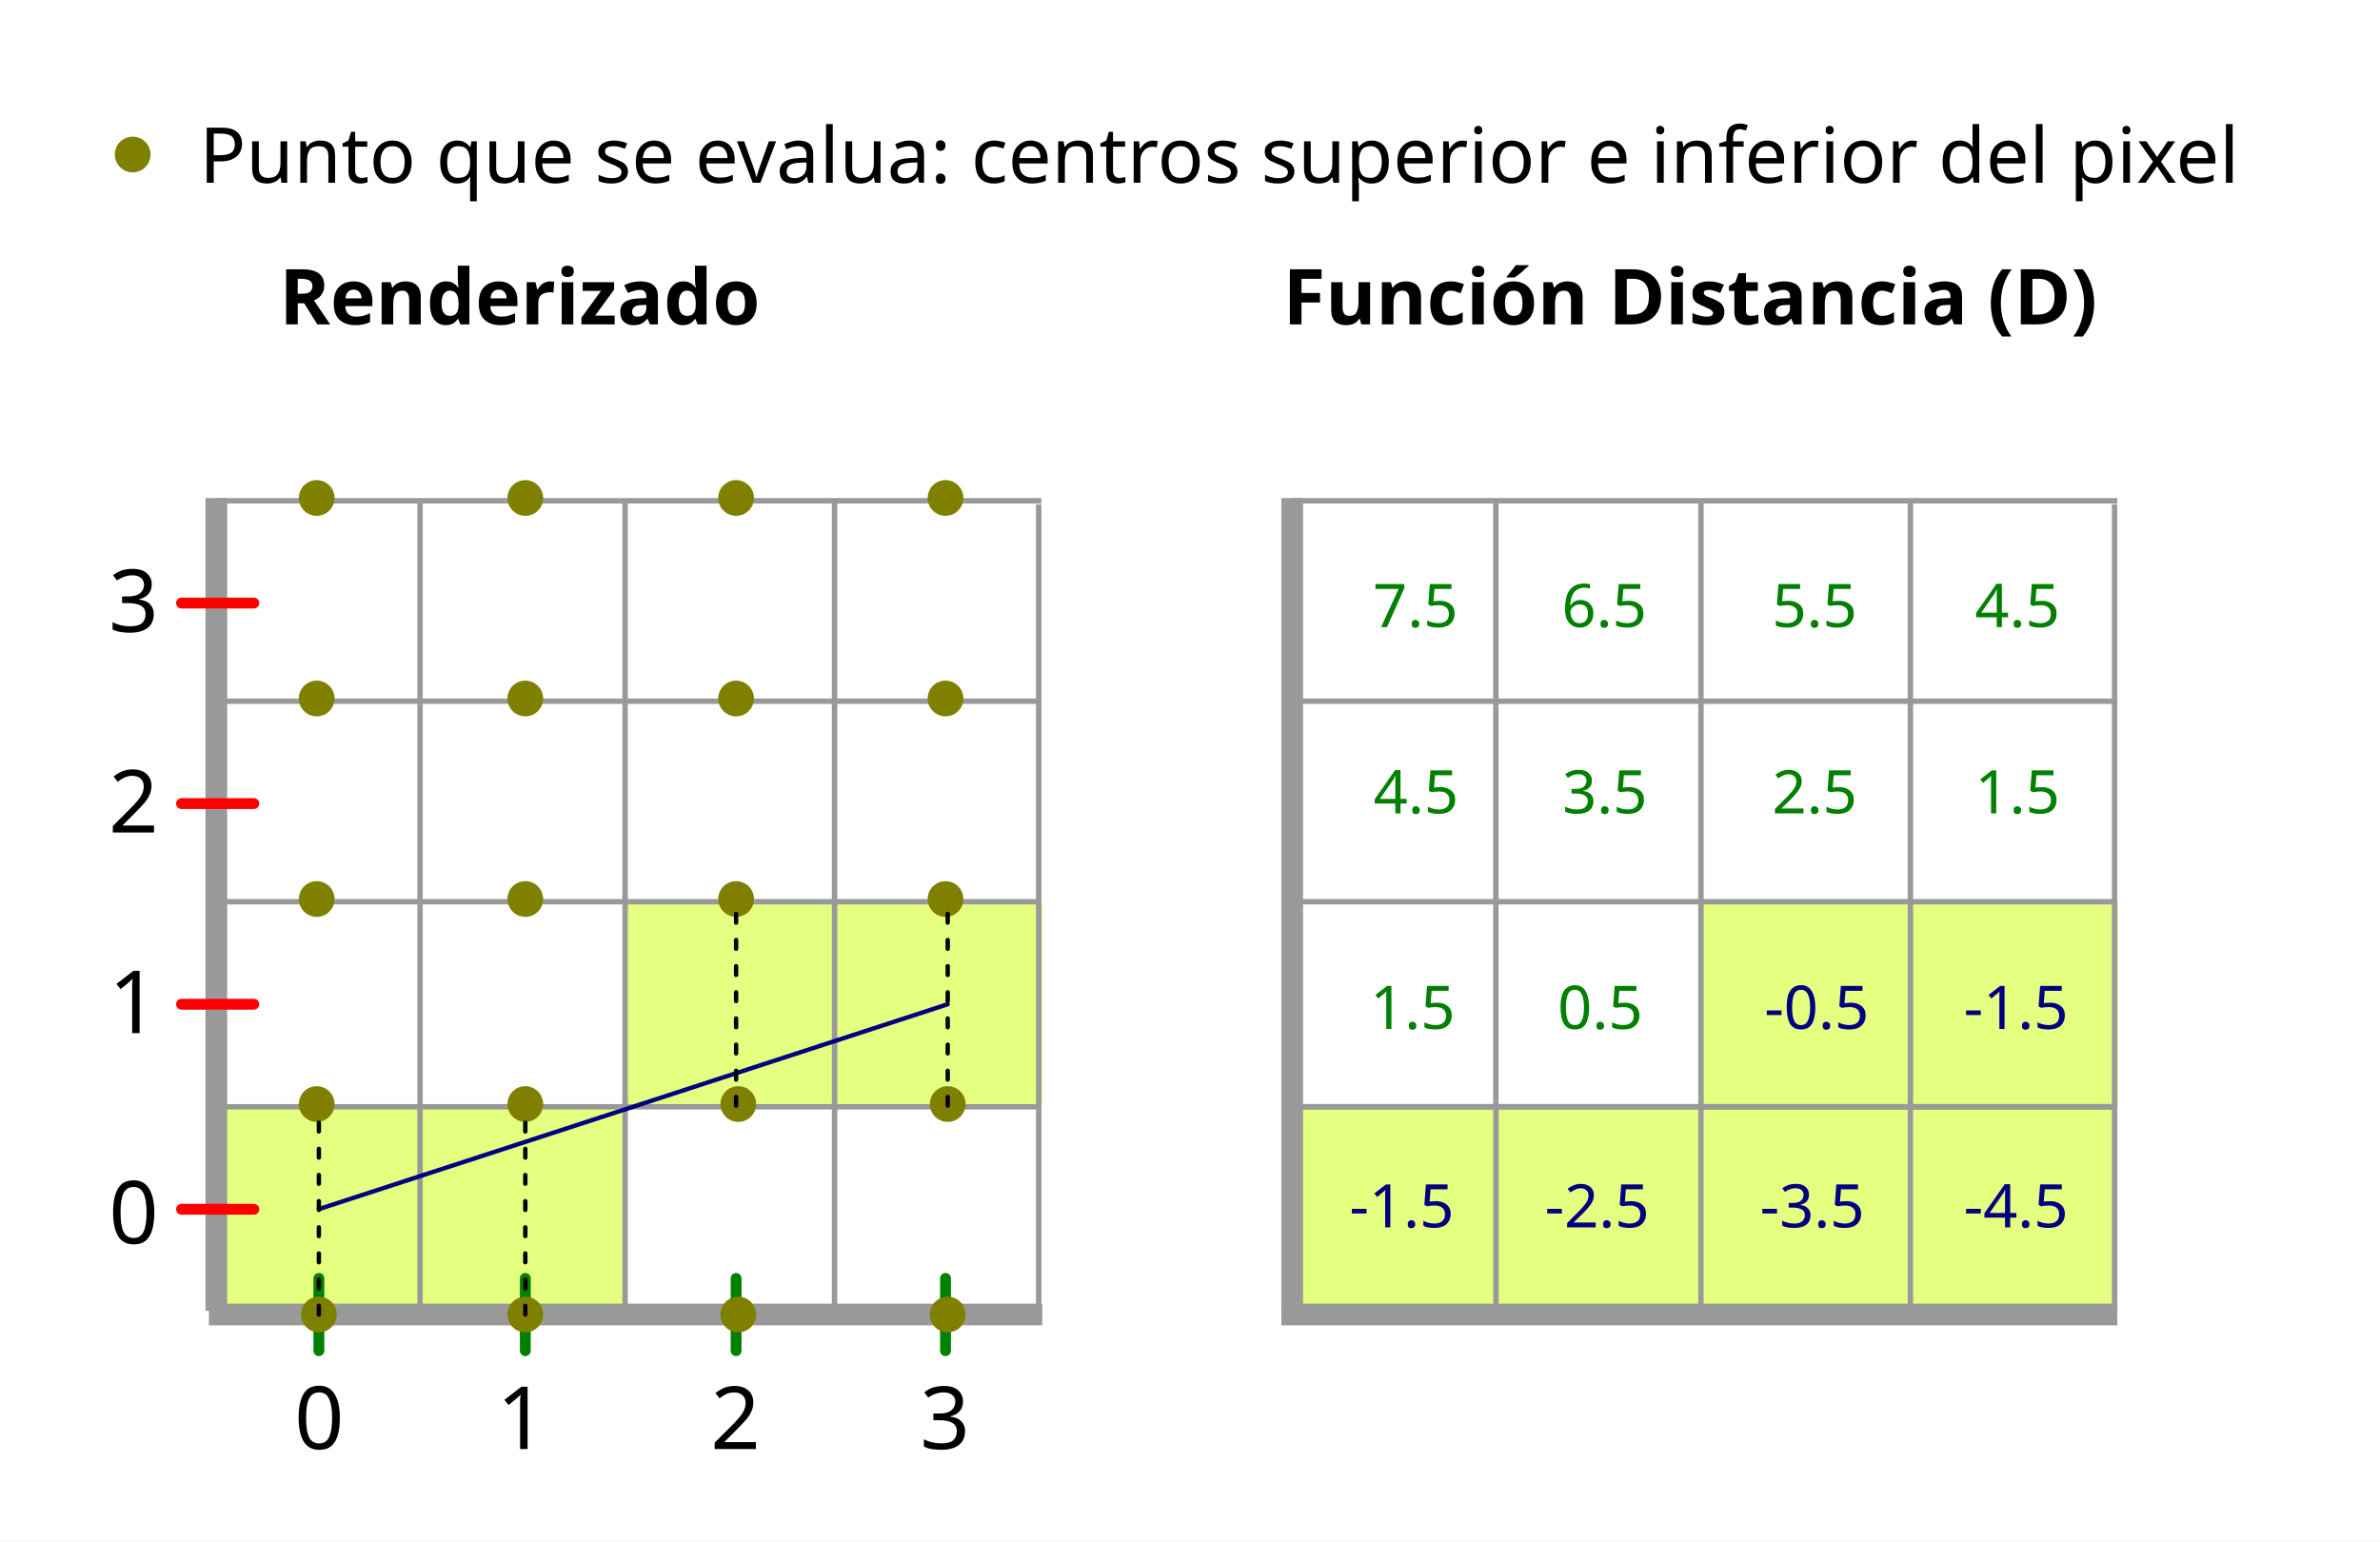
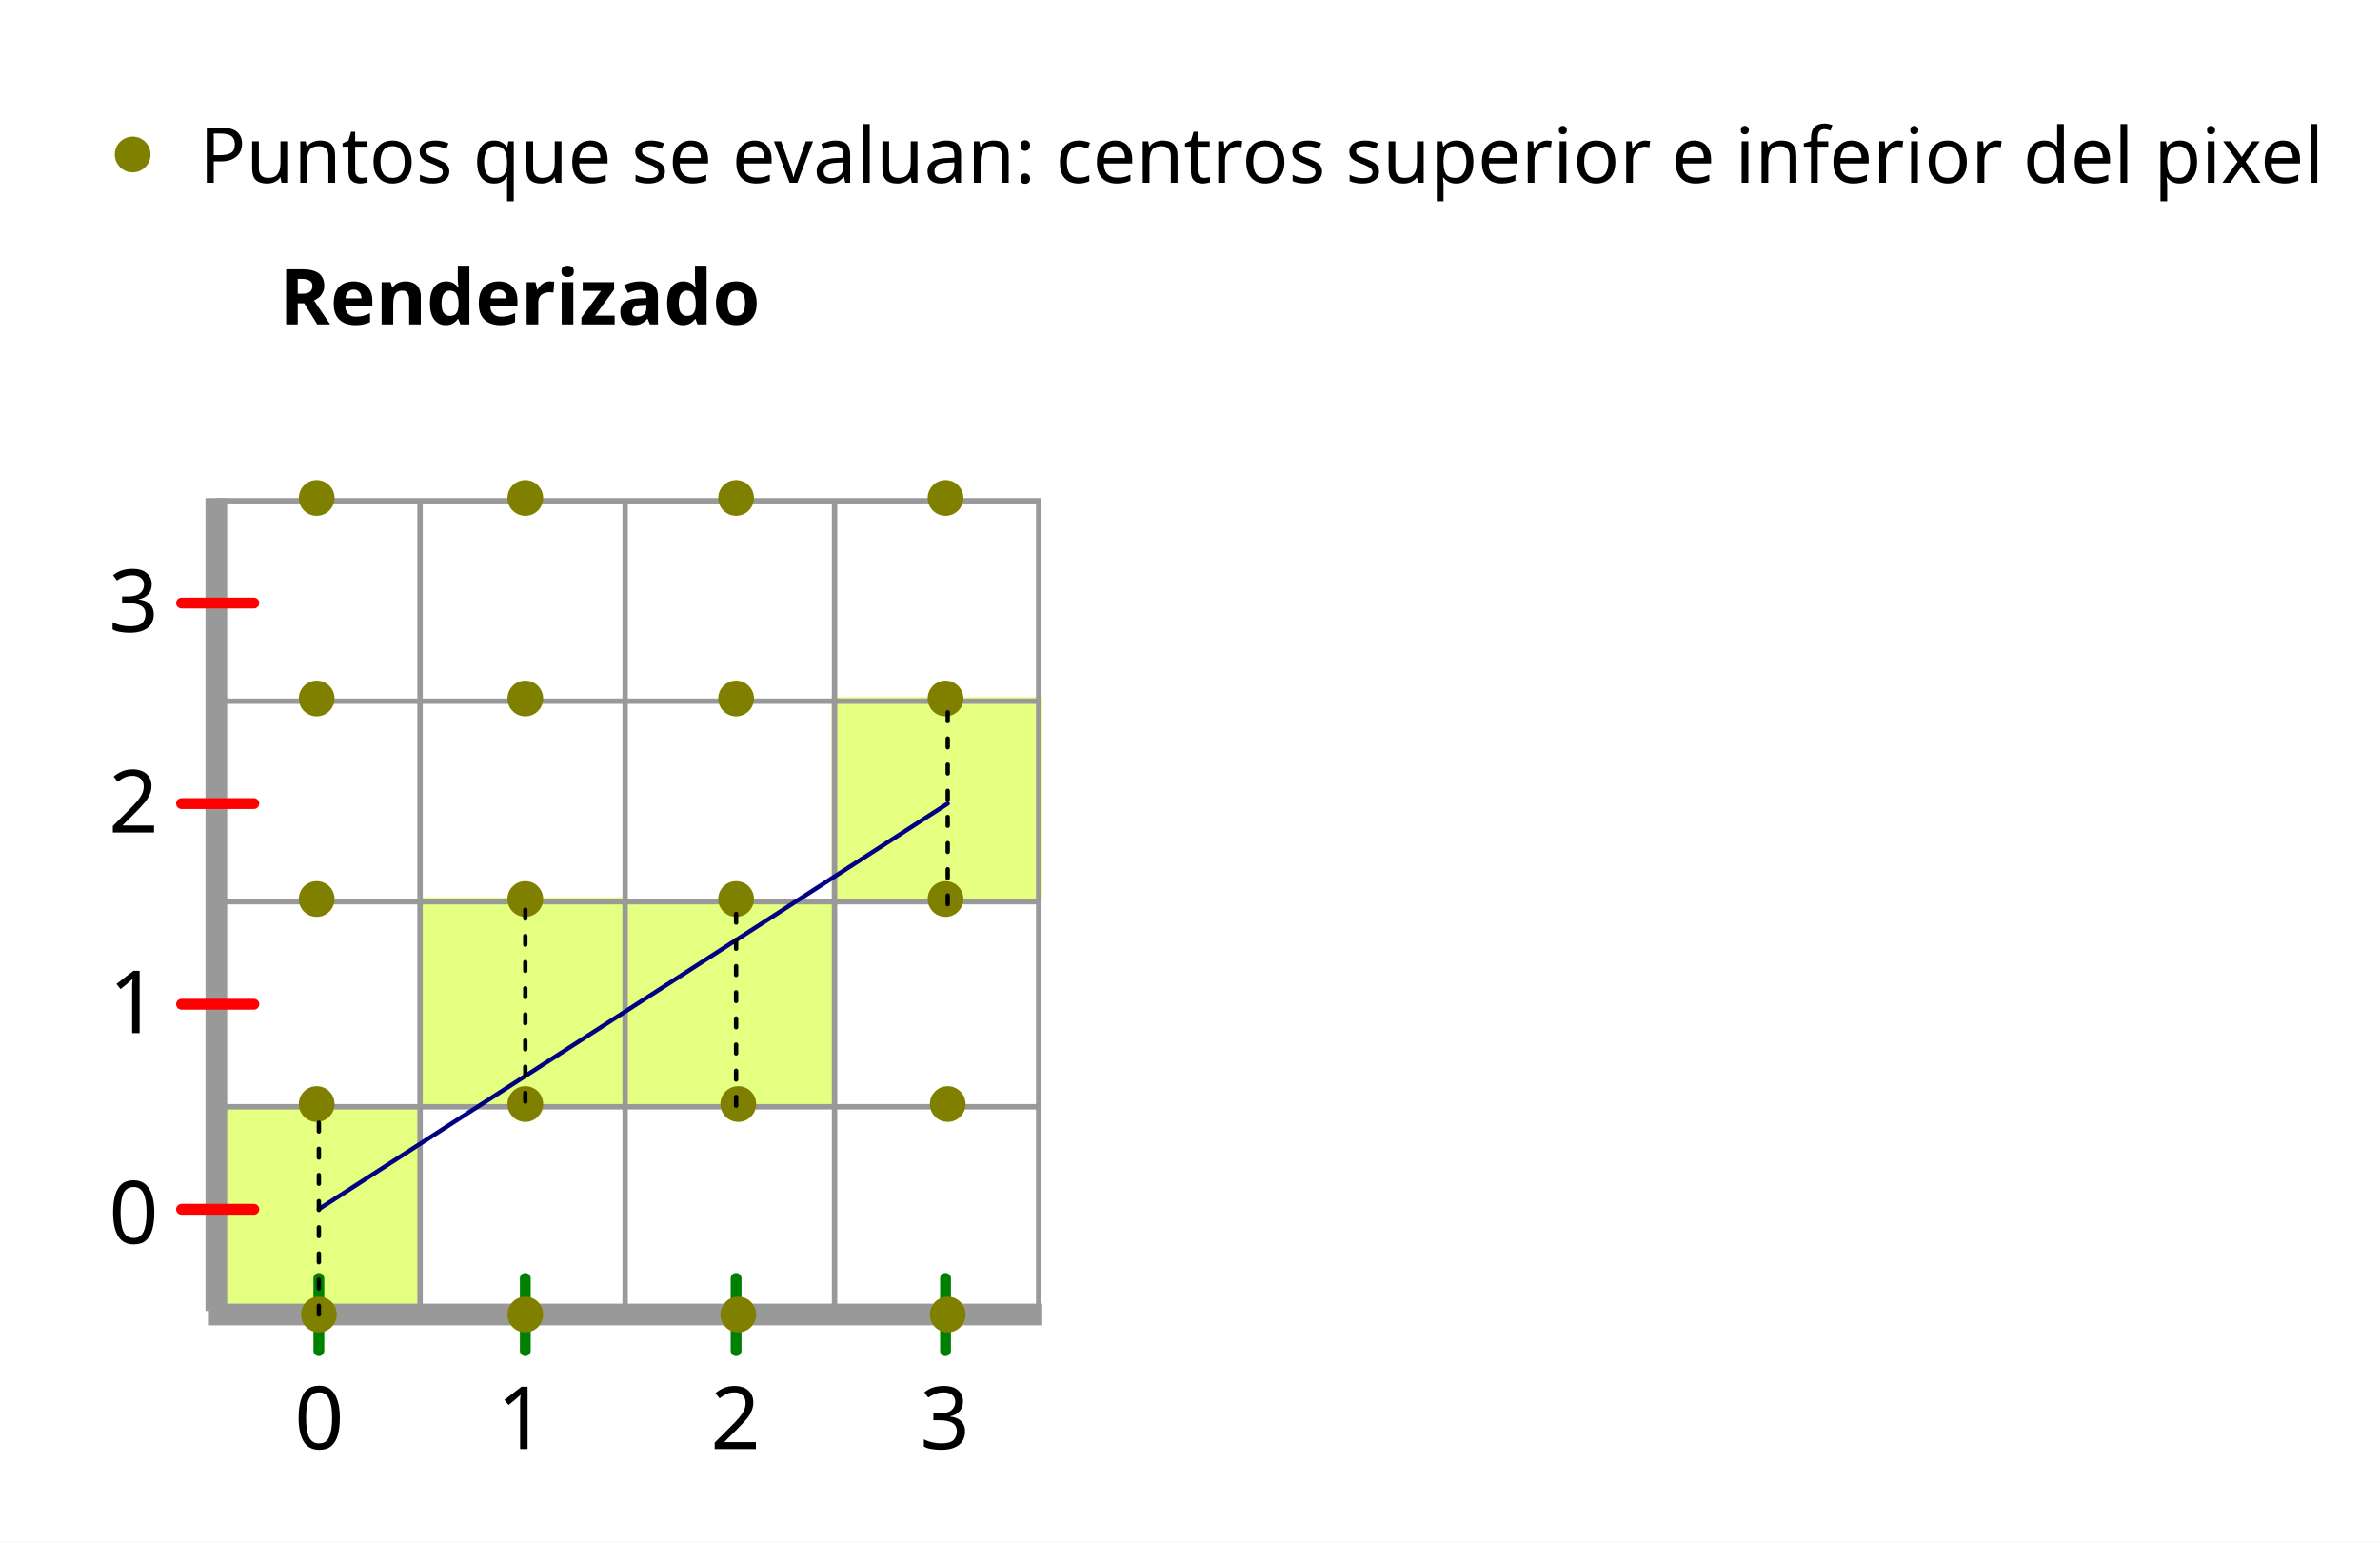
<svg xmlns="http://www.w3.org/2000/svg" width="144.4mm" height="93.541mm" viewBox="0 0 144.4 93.541" version="1.1" id="svg1" xml:space="preserve">
  <defs id="defs1" />
  <g id="layer3" transform="translate(-9.482275,-5.913164)" style="display:inline">
    <rect style="opacity:1;fill:#ffffff;stroke:none;stroke-width:0.265;stroke-linecap:round;stroke-dasharray:0.265, 0.529;stroke-dashoffset:0;stroke-opacity:1" id="rect46" width="144.4" height="93.541" x="9.482" y="5.913" />
  </g>
  <g id="layer1" style="display:inline" transform="translate(-9.482275,-5.913164)">
-     <rect style="opacity:1;fill:#e5ff80;stroke:none;stroke-width:0.658;stroke-linecap:round;stroke-dasharray:0.658, 1.317;stroke-dashoffset:0;stroke-opacity:1" id="rect121" width="12.789" height="12.278" x="112.676" y="60.631" />
    <rect style="opacity:1;fill:#e5ff80;stroke:none;stroke-width:0.658;stroke-linecap:round;stroke-dasharray:0.658, 1.317;stroke-dashoffset:0;stroke-opacity:1" id="rect120" width="12.789" height="12.278" x="47.401" y="60.631" />
-     <rect style="opacity:1;fill:#e5ff80;stroke:none;stroke-width:0.658;stroke-linecap:round;stroke-dasharray:0.658, 1.317;stroke-dashoffset:0;stroke-opacity:1" id="rect50" width="12.789" height="12.278" x="59.935" y="60.631" />
-     <rect style="opacity:1;fill:#e5ff80;stroke:none;stroke-width:0.658;stroke-linecap:round;stroke-dasharray:0.658, 1.317;stroke-dashoffset:0;stroke-opacity:1" id="rect56" width="12.442" height="12.707" x="35.05" y="73.074" />
+     <rect style="opacity:1;fill:#e5ff80;stroke:none;stroke-width:0.658;stroke-linecap:round;stroke-dasharray:0.658, 1.317;stroke-dashoffset:0;stroke-opacity:1" id="rect50" width="12.789" height="12.278" x="59.935" y="48.207" />
+     <rect style="opacity:1;fill:#e5ff80;stroke:none;stroke-width:0.658;stroke-linecap:round;stroke-dasharray:0.658, 1.317;stroke-dashoffset:0;stroke-opacity:1" id="rect56" width="12.442" height="12.707" x="35.05" y="60.367" />
    <text xml:space="preserve" style="font-style:normal;font-variant:normal;font-weight:normal;font-stretch:normal;font-size:5.292px;line-height:1;font-family:Ubuntu;-inkscape-font-specification:Ubuntu;writing-mode:lr-tb;direction:ltr;opacity:1;fill:#000000;stroke:none;stroke-width:0.651;stroke-linecap:round;stroke-dasharray:none;stroke-dashoffset:0;stroke-opacity:1" x="27.337" y="93.846" id="text94">
      <tspan id="tspan94" style="font-style:normal;font-variant:normal;font-weight:normal;font-stretch:normal;font-size:5.292px;font-family:Ubuntu;-inkscape-font-specification:Ubuntu;fill:#000000;stroke:none;stroke-width:0.651" x="27.337" y="93.846">0</tspan>
    </text>
    <text xml:space="preserve" style="font-style:normal;font-variant:normal;font-weight:normal;font-stretch:normal;font-size:5.292px;line-height:1;font-family:Ubuntu;-inkscape-font-specification:Ubuntu;writing-mode:lr-tb;direction:ltr;opacity:1;fill:#000000;stroke:none;stroke-width:0.651;stroke-linecap:round;stroke-dasharray:none;stroke-dashoffset:0;stroke-opacity:1" x="39.618" y="93.846" id="text95">
      <tspan id="tspan95" style="font-style:normal;font-variant:normal;font-weight:normal;font-stretch:normal;font-size:5.292px;font-family:Ubuntu;-inkscape-font-specification:Ubuntu;fill:#000000;stroke:none;stroke-width:0.651" x="39.618" y="93.846">1</tspan>
    </text>
    <rect style="opacity:1;fill:#e5ff80;stroke:none;stroke-width:0.658;stroke-linecap:round;stroke-dasharray:0.658, 1.317;stroke-dashoffset:0;stroke-opacity:1" id="rect165" width="12.442" height="12.707" x="22.608" y="73.074" />
    <path style="opacity:1;fill:#ffff00;stroke:#999999;stroke-width:0.329;stroke-linecap:square;stroke-dasharray:none" d="M 34.968,85.387 V 36.63" id="path166" />
    <path style="opacity:1;fill:#ffff00;stroke:#999999;stroke-width:0.329;stroke-linecap:square;stroke-dasharray:none" d="M 47.41,85.401 V 36.632" id="path167" />
    <path style="opacity:1;fill:#ffff00;stroke:#999999;stroke-width:0.329;stroke-linecap:square;stroke-dasharray:none" d="M 22.793,73.074 H 72.505" id="path175" />
    <path style="opacity:1;fill:#ffff00;stroke:#999999;stroke-width:0.329;stroke-linecap:square;stroke-dasharray:none" d="M 22.74,60.631 H 72.504" id="path176" />
    <path style="opacity:1;fill:#ffff00;stroke:#999999;stroke-width:1.317;stroke-linecap:square;stroke-dasharray:none" d="M 22.608,84.805 V 36.797" id="path182" />
    <path style="opacity:1;fill:#ffffff;stroke:#ff0000;stroke-width:0.658;stroke-linecap:round;stroke-dasharray:none;stroke-dashoffset:0;stroke-opacity:1" d="m 20.496,66.852 h 4.388" id="path184" />
    <path style="opacity:1;fill:#ffff00;stroke:#999999;stroke-width:1.317;stroke-linecap:square;stroke-dasharray:none" d="m 22.815,85.68 h 49.245" id="path183" />
    <path style="opacity:1;fill:#ffffff;stroke:#008000;stroke-width:0.658;stroke-linecap:round;stroke-dasharray:none;stroke-dashoffset:0;stroke-opacity:1" d="m 41.354,87.875 v -4.388" id="path191" />
    <text xml:space="preserve" style="font-style:normal;font-variant:normal;font-weight:normal;font-stretch:normal;font-size:5.292px;line-height:1;font-family:Ubuntu;-inkscape-font-specification:Ubuntu;writing-mode:lr-tb;direction:ltr;opacity:1;fill:#000000;stroke:none;stroke-width:0.651;stroke-linecap:round;stroke-dasharray:none;stroke-dashoffset:0;stroke-opacity:1" x="16.08" y="81.379" id="text1">
      <tspan id="tspan1" style="font-style:normal;font-variant:normal;font-weight:normal;font-stretch:normal;font-size:5.292px;font-family:Ubuntu;-inkscape-font-specification:Ubuntu;fill:#000000;stroke:none;stroke-width:0.651" x="16.08" y="81.379">0</tspan>
    </text>
    <text xml:space="preserve" style="font-style:normal;font-variant:normal;font-weight:normal;font-stretch:normal;font-size:5.292px;line-height:1;font-family:Ubuntu;-inkscape-font-specification:Ubuntu;writing-mode:lr-tb;direction:ltr;opacity:1;fill:#000000;stroke:none;stroke-width:0.651;stroke-linecap:round;stroke-dasharray:none;stroke-dashoffset:0;stroke-opacity:1" x="16.08" y="68.608" id="text2">
      <tspan id="tspan2" style="font-style:normal;font-variant:normal;font-weight:normal;font-stretch:normal;font-size:5.292px;font-family:Ubuntu;-inkscape-font-specification:Ubuntu;fill:#000000;stroke:none;stroke-width:0.651" x="16.08" y="68.608">1</tspan>
    </text>
    <path style="opacity:1;fill:#ffffff;stroke:#008000;stroke-width:0.658;stroke-linecap:round;stroke-dasharray:none;stroke-dashoffset:0;stroke-opacity:1" d="m 28.829,87.875 v -4.388" id="path8" />
    <path style="opacity:1;fill:#ffffff;stroke:#ff0000;stroke-width:0.658;stroke-linecap:round;stroke-dasharray:none;stroke-dashoffset:0;stroke-opacity:1" d="m 20.496,79.295 h 4.388" id="path9" />
    <circle style="fill:#808000;stroke:none;stroke-width:0.265;stroke-linecap:round;stroke-dasharray:none" id="path41" cx="17.532" cy="15.289" r="1.084" />
    <text xml:space="preserve" style="font-style:normal;font-variant:normal;font-weight:normal;font-stretch:normal;font-size:4.68px;line-height:1;font-family:Ubuntu;-inkscape-font-specification:Ubuntu;text-align:start;writing-mode:lr-tb;direction:ltr;text-anchor:start;opacity:1;fill:#000000;stroke:none;stroke-width:0.651;stroke-linecap:round;stroke-dasharray:none;stroke-dashoffset:0;stroke-opacity:1" x="69.523" y="9.071" id="text46">
      <tspan style="font-style:normal;font-variant:normal;font-weight:normal;font-stretch:normal;font-family:Ubuntu;-inkscape-font-specification:Ubuntu;fill:#000000;stroke:none;stroke-width:0.651" x="69.523" y="9.071" id="tspan46" />
    </text>
    <text xml:space="preserve" style="font-style:normal;font-variant:normal;font-weight:normal;font-stretch:normal;font-size:5.292px;line-height:1;font-family:Ubuntu;-inkscape-font-specification:Ubuntu;writing-mode:lr-tb;direction:ltr;opacity:1;fill:#000000;stroke:none;stroke-width:0.651;stroke-linecap:round;stroke-dasharray:none;stroke-dashoffset:0;stroke-opacity:1" x="52.592" y="93.846" id="text98">
      <tspan id="tspan98" style="font-style:normal;font-variant:normal;font-weight:normal;font-stretch:normal;font-size:5.292px;font-family:Ubuntu;-inkscape-font-specification:Ubuntu;fill:#000000;stroke:none;stroke-width:0.651" x="52.592" y="93.846">2</tspan>
    </text>
    <path style="opacity:1;fill:#ffffff;stroke:#008000;stroke-width:0.658;stroke-linecap:round;stroke-dasharray:none;stroke-dashoffset:0;stroke-opacity:1" d="m 54.143,87.875 v -4.388" id="path98" />
    <path style="opacity:1;fill:#ffffff;stroke:#ff0000;stroke-width:0.658;stroke-linecap:round;stroke-dasharray:none;stroke-dashoffset:0;stroke-opacity:1" d="m 20.496,54.675 h 4.388" id="path107" />
    <text xml:space="preserve" style="font-style:normal;font-variant:normal;font-weight:normal;font-stretch:normal;font-size:5.292px;line-height:1;font-family:Ubuntu;-inkscape-font-specification:Ubuntu;writing-mode:lr-tb;direction:ltr;opacity:1;fill:#000000;stroke:none;stroke-width:0.651;stroke-linecap:round;stroke-dasharray:none;stroke-dashoffset:0;stroke-opacity:1" x="16.08" y="56.43" id="text107">
      <tspan id="tspan107" style="font-style:normal;font-variant:normal;font-weight:normal;font-stretch:normal;font-size:5.292px;font-family:Ubuntu;-inkscape-font-specification:Ubuntu;fill:#000000;stroke:none;stroke-width:0.651" x="16.08" y="56.43">2</tspan>
    </text>
    <circle style="fill:#808000;stroke:none;stroke-width:0.265;stroke-linecap:round;stroke-dasharray:none" id="circle111" cx="28.829" cy="85.68" r="1.084" />
    <text xml:space="preserve" style="font-style:normal;font-variant:normal;font-weight:normal;font-stretch:normal;font-size:4.68px;line-height:1;font-family:Ubuntu;-inkscape-font-specification:Ubuntu;text-align:start;writing-mode:lr-tb;direction:ltr;text-anchor:start;opacity:1;fill:#000000;stroke:none;stroke-width:0.651;stroke-linecap:round;stroke-dasharray:none;stroke-dashoffset:0;stroke-opacity:1" x="21.576" y="17.003" id="text121">
-       <tspan style="font-style:normal;font-variant:normal;font-weight:normal;font-stretch:normal;font-family:Ubuntu;-inkscape-font-specification:Ubuntu;fill:#000000;stroke:none;stroke-width:0.651" x="21.576" y="17.003" id="tspan121">Punto que se evalua: centros superior e inferior del pixel</tspan>
+       <tspan style="font-style:normal;font-variant:normal;font-weight:normal;font-stretch:normal;font-family:Ubuntu;-inkscape-font-specification:Ubuntu;fill:#000000;stroke:none;stroke-width:0.651" x="21.576" y="17.003" id="tspan121">Puntos que se evaluan: centros superior e inferior del pixel</tspan>
    </text>
    <text xml:space="preserve" style="font-style:normal;font-variant:normal;font-weight:normal;font-stretch:normal;font-size:4.68px;line-height:1;font-family:Ubuntu;-inkscape-font-specification:Ubuntu;text-align:start;writing-mode:lr-tb;direction:ltr;text-anchor:start;opacity:1;fill:#000000;stroke:none;stroke-width:0.651;stroke-linecap:round;stroke-dasharray:none;stroke-dashoffset:0;stroke-opacity:1" x="26.423" y="25.596" id="text131">
      <tspan style="font-style:normal;font-variant:normal;font-weight:bold;font-stretch:normal;font-family:Ubuntu;-inkscape-font-specification:'Ubuntu Bold';fill:#000000;stroke:none;stroke-width:0.651" x="26.423" y="25.596" id="tspan131">Renderizado</tspan>
    </text>
    <circle style="fill:#808000;stroke:none;stroke-width:0.265;stroke-linecap:round;stroke-dasharray:none" id="circle6" cx="41.354" cy="85.68" r="1.084" />
    <circle style="fill:#808000;stroke:none;stroke-width:0.265;stroke-linecap:round;stroke-dasharray:none" id="circle7" cx="54.275" cy="85.68" r="1.084" />
    <circle style="fill:#808000;stroke:none;stroke-width:0.265;stroke-linecap:round;stroke-dasharray:none" id="circle8" cx="54.275" cy="72.909" r="1.084" />
    <circle style="fill:#808000;stroke:none;stroke-width:0.265;stroke-linecap:round;stroke-dasharray:none" id="circle9" cx="41.354" cy="72.909" r="1.084" />
    <circle style="fill:#808000;stroke:none;stroke-width:0.265;stroke-linecap:round;stroke-dasharray:none" id="circle10" cx="28.697" cy="72.909" r="1.084" />
    <circle style="fill:#808000;stroke:none;stroke-width:0.265;stroke-linecap:round;stroke-dasharray:none" id="circle11" cx="28.697" cy="60.467" r="1.084" />
    <circle style="fill:#808000;stroke:none;stroke-width:0.265;stroke-linecap:round;stroke-dasharray:none" id="circle12" cx="41.354" cy="60.467" r="1.084" />
    <circle style="fill:#808000;stroke:none;stroke-width:0.265;stroke-linecap:round;stroke-dasharray:none" id="circle13" cx="54.143" cy="60.467" r="1.084" />
-     <text xml:space="preserve" style="font-style:normal;font-variant:normal;font-weight:normal;font-stretch:normal;font-size:4.68px;line-height:1;font-family:Ubuntu;-inkscape-font-specification:Ubuntu;text-align:start;writing-mode:lr-tb;direction:ltr;text-anchor:start;opacity:1;fill:#000000;stroke:none;stroke-width:0.651;stroke-linecap:round;stroke-dasharray:none;stroke-dashoffset:0;stroke-opacity:1" x="87.322" y="25.596" id="text13">
-       <tspan style="font-style:normal;font-variant:normal;font-weight:bold;font-stretch:normal;font-family:Ubuntu;-inkscape-font-specification:'Ubuntu Bold';fill:#000000;stroke:none;stroke-width:0.651" x="87.322" y="25.596" id="tspan13">Función Distancia (D)</tspan>
-     </text>
    <path style="opacity:1;fill:#ffff00;stroke:#999999;stroke-width:0.329;stroke-linecap:square;stroke-dasharray:none" d="M 60.117,85.401 V 36.632" id="path50" />
    <text xml:space="preserve" style="font-style:normal;font-variant:normal;font-weight:normal;font-stretch:normal;font-size:5.292px;line-height:1;font-family:Ubuntu;-inkscape-font-specification:Ubuntu;writing-mode:lr-tb;direction:ltr;opacity:1;fill:#000000;stroke:none;stroke-width:0.651;stroke-linecap:round;stroke-dasharray:none;stroke-dashoffset:0;stroke-opacity:1" x="65.299" y="93.846" id="text50">
      <tspan id="tspan50" style="font-style:normal;font-variant:normal;font-weight:normal;font-stretch:normal;font-size:5.292px;font-family:Ubuntu;-inkscape-font-specification:Ubuntu;fill:#000000;stroke:none;stroke-width:0.651" x="65.299" y="93.846">3</tspan>
    </text>
    <path style="opacity:1;fill:#ffffff;stroke:#008000;stroke-width:0.658;stroke-linecap:round;stroke-dasharray:none;stroke-dashoffset:0;stroke-opacity:1" d="m 66.849,87.875 v -4.388" id="path51" />
    <circle style="fill:#808000;stroke:none;stroke-width:0.265;stroke-linecap:round;stroke-dasharray:none" id="circle51" cx="66.982" cy="85.68" r="1.084" />
    <circle style="fill:#808000;stroke:none;stroke-width:0.265;stroke-linecap:round;stroke-dasharray:none" id="circle52" cx="66.982" cy="72.909" r="1.084" />
    <circle style="fill:#808000;stroke:none;stroke-width:0.265;stroke-linecap:round;stroke-dasharray:none" id="circle53" cx="66.849" cy="60.467" r="1.084" />
-     <path style="fill:#0000ff;stroke:#000080;stroke-width:0.265;stroke-linecap:round;stroke-dasharray:none" d="M 28.829,79.284 66.982,66.852" id="path72" />
+     <path style="fill:#0000ff;stroke:#000080;stroke-width:0.265;stroke-linecap:round;stroke-dasharray:none" d="M 28.829,79.284 66.982,54.675" id="path72" />
    <path style="opacity:1;fill:#ffff00;stroke:#999999;stroke-width:0.329;stroke-linecap:square;stroke-dasharray:none" d="m 72.504,85.349 v -48.667" id="path53" />
    <path style="opacity:1;fill:#ffff00;stroke:#999999;stroke-width:0.329;stroke-linecap:square;stroke-dasharray:none" d="M 22.74,48.464 H 72.504" id="path58" />
    <path style="opacity:1;fill:#ffffff;stroke:#ff0000;stroke-width:0.658;stroke-linecap:round;stroke-dasharray:none;stroke-dashoffset:0;stroke-opacity:1" d="m 20.496,42.507 h 4.388" id="path59" />
    <text xml:space="preserve" style="font-style:normal;font-variant:normal;font-weight:normal;font-stretch:normal;font-size:5.292px;line-height:1;font-family:Ubuntu;-inkscape-font-specification:Ubuntu;writing-mode:lr-tb;direction:ltr;opacity:1;fill:#000000;stroke:none;stroke-width:0.651;stroke-linecap:round;stroke-dasharray:none;stroke-dashoffset:0;stroke-opacity:1" x="16.08" y="44.262" id="text59">
      <tspan id="tspan59" style="font-style:normal;font-variant:normal;font-weight:normal;font-stretch:normal;font-size:5.292px;font-family:Ubuntu;-inkscape-font-specification:Ubuntu;fill:#000000;stroke:none;stroke-width:0.651" x="16.08" y="44.262">3</tspan>
    </text>
    <path style="opacity:1;fill:#ffff00;stroke:#999999;stroke-width:0.329;stroke-linecap:square;stroke-dasharray:none" d="M 22.723,36.301 H 72.504" id="path60" />
    <circle style="fill:#808000;stroke:none;stroke-width:0.265;stroke-linecap:round;stroke-dasharray:none" id="circle60" cx="28.697" cy="48.299" r="1.084" />
    <circle style="fill:#808000;stroke:none;stroke-width:0.265;stroke-linecap:round;stroke-dasharray:none" id="circle61" cx="41.354" cy="48.299" r="1.084" />
    <circle style="fill:#808000;stroke:none;stroke-width:0.265;stroke-linecap:round;stroke-dasharray:none" id="circle62" cx="54.143" cy="48.299" r="1.084" />
    <circle style="fill:#808000;stroke:none;stroke-width:0.265;stroke-linecap:round;stroke-dasharray:none" id="circle63" cx="66.849" cy="48.299" r="1.084" />
-     <rect style="opacity:1;fill:#e5ff80;stroke:none;stroke-width:0.658;stroke-linecap:round;stroke-dasharray:0.658, 1.317;stroke-dashoffset:0;stroke-opacity:1" id="rect63" width="12.789" height="12.278" x="125.209" y="60.631" />
-     <rect style="opacity:1;fill:#e5ff80;stroke:none;stroke-width:0.658;stroke-linecap:round;stroke-dasharray:0.658, 1.317;stroke-dashoffset:0;stroke-opacity:1" id="rect64" width="12.222" height="12.707" x="125.556" y="73.074" />
-     <rect style="opacity:1;fill:#e5ff80;stroke:none;stroke-width:0.658;stroke-linecap:round;stroke-dasharray:0.658, 1.317;stroke-dashoffset:0;stroke-opacity:1" id="rect65" width="12.442" height="12.707" x="112.849" y="73.074" />
-     <rect style="opacity:1;fill:#e5ff80;stroke:none;stroke-width:0.658;stroke-linecap:round;stroke-dasharray:0.658, 1.317;stroke-dashoffset:0;stroke-opacity:1" id="rect66" width="12.442" height="12.707" x="100.325" y="73.074" />
-     <rect style="opacity:1;fill:#e5ff80;stroke:none;stroke-width:0.658;stroke-linecap:round;stroke-dasharray:0.658, 1.317;stroke-dashoffset:0;stroke-opacity:1" id="rect67" width="12.442" height="12.707" x="87.882" y="73.074" />
-     <path style="opacity:1;fill:#ffff00;stroke:#999999;stroke-width:0.329;stroke-linecap:square;stroke-dasharray:none" d="M 100.242,85.387 V 36.63" id="path67" />
-     <path style="opacity:1;fill:#ffff00;stroke:#999999;stroke-width:0.329;stroke-linecap:square;stroke-dasharray:none" d="M 112.684,85.401 V 36.632" id="path68" />
-     <path style="opacity:1;fill:#ffff00;stroke:#999999;stroke-width:0.329;stroke-linecap:square;stroke-dasharray:none" d="m 88.068,73.074 h 49.712" id="path69" />
-     <path style="opacity:1;fill:#ffff00;stroke:#999999;stroke-width:0.329;stroke-linecap:square;stroke-dasharray:none" d="M 88.014,60.631 H 137.779" id="path70" />
-     <path style="opacity:1;fill:#ffff00;stroke:#999999;stroke-width:1.317;stroke-linecap:square;stroke-dasharray:none" d="M 87.882,84.805 V 36.797" id="path71" />
-     <path style="opacity:1;fill:#ffff00;stroke:#999999;stroke-width:1.317;stroke-linecap:square;stroke-dasharray:none" d="M 87.885,85.68 H 137.285" id="path74" />
-     <path style="opacity:1;fill:#ffff00;stroke:#999999;stroke-width:0.329;stroke-linecap:square;stroke-dasharray:none" d="M 125.391,85.401 V 36.632" id="path87" />
-     <path style="opacity:1;fill:#ffff00;stroke:#999999;stroke-width:0.329;stroke-linecap:square;stroke-dasharray:none" d="m 137.778,85.349 v -48.667" id="path91" />
-     <path style="opacity:1;fill:#ffff00;stroke:#999999;stroke-width:0.329;stroke-linecap:square;stroke-dasharray:none" d="M 88.014,48.464 H 137.779" id="path92" />
-     <path style="opacity:1;fill:#ffff00;stroke:#999999;stroke-width:0.329;stroke-linecap:square;stroke-dasharray:none" d="M 87.997,36.301 H 137.778" id="path94" />
-     <text xml:space="preserve" style="font-style:normal;font-variant:normal;font-weight:normal;font-stretch:normal;font-size:3.651px;line-height:1;font-family:Ubuntu;-inkscape-font-specification:Ubuntu;text-align:start;writing-mode:lr-tb;direction:ltr;text-anchor:start;opacity:1;fill:#000080;stroke:none;stroke-width:0.651;stroke-linecap:round;stroke-dasharray:none;stroke-dashoffset:0;stroke-opacity:1" x="91.364" y="80.395" id="text40">
-       <tspan id="tspan40" style="font-style:normal;font-variant:normal;font-weight:normal;font-stretch:normal;font-size:3.651px;font-family:Ubuntu;-inkscape-font-specification:Ubuntu;fill:#000080;stroke:none;stroke-width:0.651" x="91.364" y="80.395">-1.5</tspan>
-     </text>
-     <text xml:space="preserve" style="font-style:normal;font-variant:normal;font-weight:normal;font-stretch:normal;font-size:3.651px;line-height:1;font-family:Ubuntu;-inkscape-font-specification:Ubuntu;writing-mode:lr-tb;direction:ltr;opacity:1;fill:#000080;stroke:none;stroke-width:0.651;stroke-linecap:round;stroke-dasharray:none;stroke-dashoffset:0;stroke-opacity:1" x="103.214" y="80.395" id="text97">
-       <tspan id="tspan97" style="font-style:normal;font-variant:normal;font-weight:normal;font-stretch:normal;font-size:3.651px;font-family:Ubuntu;-inkscape-font-specification:Ubuntu;fill:#000080;stroke:none;stroke-width:0.651" x="103.214" y="80.395">-2.5</tspan>
-     </text>
-     <text xml:space="preserve" style="font-style:normal;font-variant:normal;font-weight:normal;font-stretch:normal;font-size:3.651px;line-height:1;font-family:Ubuntu;-inkscape-font-specification:Ubuntu;writing-mode:lr-tb;direction:ltr;opacity:1;fill:#000080;stroke:none;stroke-width:0.651;stroke-linecap:round;stroke-dasharray:none;stroke-dashoffset:0;stroke-opacity:1" x="116.265" y="80.395" id="text99">
-       <tspan id="tspan99" style="font-style:normal;font-variant:normal;font-weight:normal;font-stretch:normal;font-size:3.651px;font-family:Ubuntu;-inkscape-font-specification:Ubuntu;fill:#000080;stroke:none;stroke-width:0.651" x="116.265" y="80.395">-3.5</tspan>
-     </text>
-     <text xml:space="preserve" style="font-style:normal;font-variant:normal;font-weight:normal;font-stretch:normal;font-size:3.651px;line-height:1;font-family:Ubuntu;-inkscape-font-specification:Ubuntu;writing-mode:lr-tb;direction:ltr;opacity:1;fill:#000080;stroke:none;stroke-width:0.651;stroke-linecap:round;stroke-dasharray:none;stroke-dashoffset:0;stroke-opacity:1" x="128.628" y="80.395" id="text100">
-       <tspan id="tspan100" style="font-style:normal;font-variant:normal;font-weight:normal;font-stretch:normal;font-size:3.651px;font-family:Ubuntu;-inkscape-font-specification:Ubuntu;fill:#000080;stroke:none;stroke-width:0.651" x="128.628" y="80.395">-4.5</tspan>
-     </text>
-     <text xml:space="preserve" style="font-style:normal;font-variant:normal;font-weight:normal;font-stretch:normal;font-size:3.651px;line-height:1;font-family:Ubuntu;-inkscape-font-specification:Ubuntu;writing-mode:lr-tb;direction:ltr;opacity:1;fill:#008000;stroke:none;stroke-width:0.651;stroke-linecap:round;stroke-dasharray:none;stroke-dashoffset:0;stroke-opacity:1" x="92.606" y="68.354" id="text101">
-       <tspan id="tspan101" style="font-style:normal;font-variant:normal;font-weight:normal;font-stretch:normal;font-size:3.651px;font-family:Ubuntu;-inkscape-font-specification:Ubuntu;fill:#008000;stroke:none;stroke-width:0.651" x="92.606" y="68.354">1.5</tspan>
-     </text>
-     <text xml:space="preserve" style="font-style:normal;font-variant:normal;font-weight:normal;font-stretch:normal;font-size:3.651px;line-height:1;font-family:Ubuntu;-inkscape-font-specification:Ubuntu;writing-mode:lr-tb;direction:ltr;opacity:1;fill:#008000;stroke:none;stroke-width:0.651;stroke-linecap:round;stroke-dasharray:none;stroke-dashoffset:0;stroke-opacity:1" x="103.994" y="68.354" id="text102">
-       <tspan id="tspan102" style="font-style:normal;font-variant:normal;font-weight:normal;font-stretch:normal;font-size:3.651px;font-family:Ubuntu;-inkscape-font-specification:Ubuntu;fill:#008000;stroke:none;stroke-width:0.651" x="103.994" y="68.354">0.5</tspan>
-     </text>
-     <text xml:space="preserve" style="font-style:normal;font-variant:normal;font-weight:normal;font-stretch:normal;font-size:3.651px;line-height:1;font-family:Ubuntu;-inkscape-font-specification:Ubuntu;writing-mode:lr-tb;direction:ltr;opacity:1;fill:#000080;stroke:none;stroke-width:0.651;stroke-linecap:round;stroke-dasharray:none;stroke-dashoffset:0;stroke-opacity:1" x="116.541" y="68.354" id="text103">
-       <tspan id="tspan103" style="font-style:normal;font-variant:normal;font-weight:normal;font-stretch:normal;font-size:3.651px;font-family:Ubuntu;-inkscape-font-specification:Ubuntu;fill:#000080;stroke:none;stroke-width:0.651" x="116.541" y="68.354">-0.5</tspan>
-     </text>
-     <text xml:space="preserve" style="font-style:normal;font-variant:normal;font-weight:normal;font-stretch:normal;font-size:3.651px;line-height:1;font-family:Ubuntu;-inkscape-font-specification:Ubuntu;writing-mode:lr-tb;direction:ltr;opacity:1;fill:#000080;stroke:none;stroke-width:0.651;stroke-linecap:round;stroke-dasharray:none;stroke-dashoffset:0;stroke-opacity:1" x="128.628" y="68.354" id="text104">
-       <tspan id="tspan104" style="font-style:normal;font-variant:normal;font-weight:normal;font-stretch:normal;font-size:3.651px;font-family:Ubuntu;-inkscape-font-specification:Ubuntu;fill:#000080;stroke:none;stroke-width:0.651" x="128.628" y="68.354">-1.5</tspan>
-     </text>
-     <path style="opacity:1;fill:#ffff00;stroke:#999999;stroke-width:0.329;stroke-linecap:square;stroke-dasharray:none" d="m 88.068,73.074 h 49.712" id="path104" />
-     <text xml:space="preserve" style="font-style:normal;font-variant:normal;font-weight:normal;font-stretch:normal;font-size:3.651px;line-height:1;font-family:Ubuntu;-inkscape-font-specification:Ubuntu;writing-mode:lr-tb;direction:ltr;opacity:1;fill:#008000;stroke:none;stroke-width:0.651;stroke-linecap:round;stroke-dasharray:none;stroke-dashoffset:0;stroke-opacity:1" x="92.811" y="55.269" id="text110">
-       <tspan id="tspan110" style="font-style:normal;font-variant:normal;font-weight:normal;font-stretch:normal;font-size:3.651px;font-family:Ubuntu;-inkscape-font-specification:Ubuntu;fill:#008000;stroke:none;stroke-width:0.651" x="92.811" y="55.269">4.5</tspan>
-     </text>
-     <text xml:space="preserve" style="font-style:normal;font-variant:normal;font-weight:normal;font-stretch:normal;font-size:3.651px;line-height:1;font-family:Ubuntu;-inkscape-font-specification:Ubuntu;writing-mode:lr-tb;direction:ltr;opacity:1;fill:#008000;stroke:none;stroke-width:0.651;stroke-linecap:round;stroke-dasharray:none;stroke-dashoffset:0;stroke-opacity:1" x="104.27" y="55.269" id="text111">
-       <tspan id="tspan111" style="font-style:normal;font-variant:normal;font-weight:normal;font-stretch:normal;font-size:3.651px;font-family:Ubuntu;-inkscape-font-specification:Ubuntu;fill:#008000;stroke:none;stroke-width:0.651" x="104.27" y="55.269">3.5</tspan>
-     </text>
-     <text xml:space="preserve" style="font-style:normal;font-variant:normal;font-weight:normal;font-stretch:normal;font-size:3.651px;line-height:1;font-family:Ubuntu;-inkscape-font-specification:Ubuntu;writing-mode:lr-tb;direction:ltr;opacity:1;fill:#008000;stroke:none;stroke-width:0.651;stroke-linecap:round;stroke-dasharray:none;stroke-dashoffset:0;stroke-opacity:1" x="117.001" y="55.269" id="text112">
-       <tspan id="tspan112" style="font-style:normal;font-variant:normal;font-weight:normal;font-stretch:normal;font-size:3.651px;font-family:Ubuntu;-inkscape-font-specification:Ubuntu;fill:#008000;stroke:none;stroke-width:0.651" x="117.001" y="55.269">2.5</tspan>
-     </text>
-     <text xml:space="preserve" style="font-style:normal;font-variant:normal;font-weight:normal;font-stretch:normal;font-size:3.651px;line-height:1;font-family:Ubuntu;-inkscape-font-specification:Ubuntu;writing-mode:lr-tb;direction:ltr;opacity:1;fill:#008000;stroke:none;stroke-width:0.651;stroke-linecap:round;stroke-dasharray:none;stroke-dashoffset:0;stroke-opacity:1" x="129.301" y="55.269" id="text113">
-       <tspan id="tspan113" style="font-style:normal;font-variant:normal;font-weight:normal;font-stretch:normal;font-size:3.651px;font-family:Ubuntu;-inkscape-font-specification:Ubuntu;fill:#008000;stroke:none;stroke-width:0.651" x="129.301" y="55.269">1.5</tspan>
-     </text>
    <text xml:space="preserve" style="font-style:normal;font-variant:normal;font-weight:normal;font-stretch:normal;font-size:3.651px;line-height:1;font-family:Ubuntu;-inkscape-font-specification:Ubuntu;writing-mode:lr-tb;direction:ltr;opacity:1;fill:#008000;stroke:none;stroke-width:0.651;stroke-linecap:round;stroke-dasharray:none;stroke-dashoffset:0;stroke-opacity:1" x="94.103" y="55.269" id="text114">
      <tspan id="tspan114" style="font-style:normal;font-variant:normal;font-weight:normal;font-stretch:normal;font-size:3.651px;font-family:Ubuntu;-inkscape-font-specification:Ubuntu;fill:#008000;stroke:none;stroke-width:0.651" x="94.103" y="55.269" />
    </text>
    <text xml:space="preserve" style="font-style:normal;font-variant:normal;font-weight:normal;font-stretch:normal;font-size:3.651px;line-height:1;font-family:Ubuntu;-inkscape-font-specification:Ubuntu;writing-mode:lr-tb;direction:ltr;opacity:1;fill:#008000;stroke:none;stroke-width:0.651;stroke-linecap:round;stroke-dasharray:none;stroke-dashoffset:0;stroke-opacity:1" x="105.434" y="55.269" id="text115">
      <tspan id="tspan115" style="font-style:normal;font-variant:normal;font-weight:normal;font-stretch:normal;font-size:3.651px;font-family:Ubuntu;-inkscape-font-specification:Ubuntu;fill:#008000;stroke:none;stroke-width:0.651" x="105.434" y="55.269" />
    </text>
-     <text xml:space="preserve" style="font-style:normal;font-variant:normal;font-weight:normal;font-stretch:normal;font-size:3.651px;line-height:1;font-family:Ubuntu;-inkscape-font-specification:Ubuntu;writing-mode:lr-tb;direction:ltr;opacity:1;fill:#008000;stroke:none;stroke-width:0.651;stroke-linecap:round;stroke-dasharray:none;stroke-dashoffset:0;stroke-opacity:1" x="92.776" y="43.965" id="text117">
-       <tspan id="tspan117" style="font-style:normal;font-variant:normal;font-weight:normal;font-stretch:normal;font-size:3.651px;font-family:Ubuntu;-inkscape-font-specification:Ubuntu;fill:#008000;stroke:none;stroke-width:0.651" x="92.776" y="43.965">7.5</tspan>
-     </text>
-     <text xml:space="preserve" style="font-style:normal;font-variant:normal;font-weight:normal;font-stretch:normal;font-size:3.651px;line-height:1;font-family:Ubuntu;-inkscape-font-specification:Ubuntu;writing-mode:lr-tb;direction:ltr;opacity:1;fill:#008000;stroke:none;stroke-width:0.651;stroke-linecap:round;stroke-dasharray:none;stroke-dashoffset:0;stroke-opacity:1" x="104.233" y="43.965" id="text118">
-       <tspan id="tspan118" style="font-style:normal;font-variant:normal;font-weight:normal;font-stretch:normal;font-size:3.651px;font-family:Ubuntu;-inkscape-font-specification:Ubuntu;fill:#008000;stroke:none;stroke-width:0.651" x="104.233" y="43.965">6.5</tspan>
-     </text>
-     <text xml:space="preserve" style="font-style:normal;font-variant:normal;font-weight:normal;font-stretch:normal;font-size:3.651px;line-height:1;font-family:Ubuntu;-inkscape-font-specification:Ubuntu;writing-mode:lr-tb;direction:ltr;opacity:1;fill:#008000;stroke:none;stroke-width:0.651;stroke-linecap:round;stroke-dasharray:none;stroke-dashoffset:0;stroke-opacity:1" x="116.995" y="43.965" id="text119">
-       <tspan id="tspan119" style="font-style:normal;font-variant:normal;font-weight:normal;font-stretch:normal;font-size:3.651px;font-family:Ubuntu;-inkscape-font-specification:Ubuntu;fill:#008000;stroke:none;stroke-width:0.651" x="116.995" y="43.965">5.5</tspan>
-     </text>
-     <text xml:space="preserve" style="font-style:normal;font-variant:normal;font-weight:normal;font-stretch:normal;font-size:3.651px;line-height:1;font-family:Ubuntu;-inkscape-font-specification:Ubuntu;writing-mode:lr-tb;direction:ltr;opacity:1;fill:#008000;stroke:none;stroke-width:0.651;stroke-linecap:round;stroke-dasharray:none;stroke-dashoffset:0;stroke-opacity:1" x="129.301" y="43.965" id="text120">
-       <tspan id="tspan120" style="font-style:normal;font-variant:normal;font-weight:normal;font-stretch:normal;font-size:3.651px;font-family:Ubuntu;-inkscape-font-specification:Ubuntu;fill:#008000;stroke:none;stroke-width:0.651" x="129.301" y="43.965">4.5</tspan>
-     </text>
    <path style="fill:#000080;fill-opacity:1;stroke:#000000;stroke-width:0.265;stroke-linecap:round;stroke-dasharray:0.529,1.058;stroke-dashoffset:0;stroke-opacity:1" d="m 28.829,85.68 v -12.607" id="path121" />
-     <path style="fill:#000080;fill-opacity:1;stroke:#000000;stroke-width:0.265;stroke-linecap:round;stroke-dasharray:0.529, 1.058;stroke-dashoffset:0;stroke-opacity:1" d="m 41.354,85.68 v -12.607" id="path122" />
+     <path style="fill:#000080;fill-opacity:1;stroke:#000000;stroke-width:0.265;stroke-linecap:round;stroke-dasharray:0.529, 1.058;stroke-dashoffset:0;stroke-opacity:1" d="M 41.354,72.761 V 60.154" id="path122" />
    <path style="fill:#000080;fill-opacity:1;stroke:#000000;stroke-width:0.265;stroke-linecap:round;stroke-dasharray:0.529, 1.058;stroke-dashoffset:0;stroke-opacity:1" d="M 54.143,73.007 V 60.401" id="path123" />
-     <path style="fill:#000080;fill-opacity:1;stroke:#000000;stroke-width:0.265;stroke-linecap:round;stroke-dasharray:0.529, 1.058;stroke-dashoffset:0;stroke-opacity:1" d="M 66.982,73.007 V 60.401" id="path124" />
+     <path style="fill:#000080;fill-opacity:1;stroke:#000000;stroke-width:0.265;stroke-linecap:round;stroke-dasharray:0.529, 1.058;stroke-dashoffset:0;stroke-opacity:1" d="m 66.982,60.78 v -12.607" id="path124" />
    <circle style="fill:#808000;stroke:none;stroke-width:0.265;stroke-linecap:round;stroke-dasharray:none" id="circle124" cx="28.697" cy="36.131" r="1.084" />
    <circle style="fill:#808000;stroke:none;stroke-width:0.265;stroke-linecap:round;stroke-dasharray:none" id="circle125" cx="41.354" cy="36.131" r="1.084" />
    <circle style="fill:#808000;stroke:none;stroke-width:0.265;stroke-linecap:round;stroke-dasharray:none" id="circle126" cx="54.143" cy="36.131" r="1.084" />
    <circle style="fill:#808000;stroke:none;stroke-width:0.265;stroke-linecap:round;stroke-dasharray:none" id="circle127" cx="66.849" cy="36.131" r="1.084" />
  </g>
</svg>
